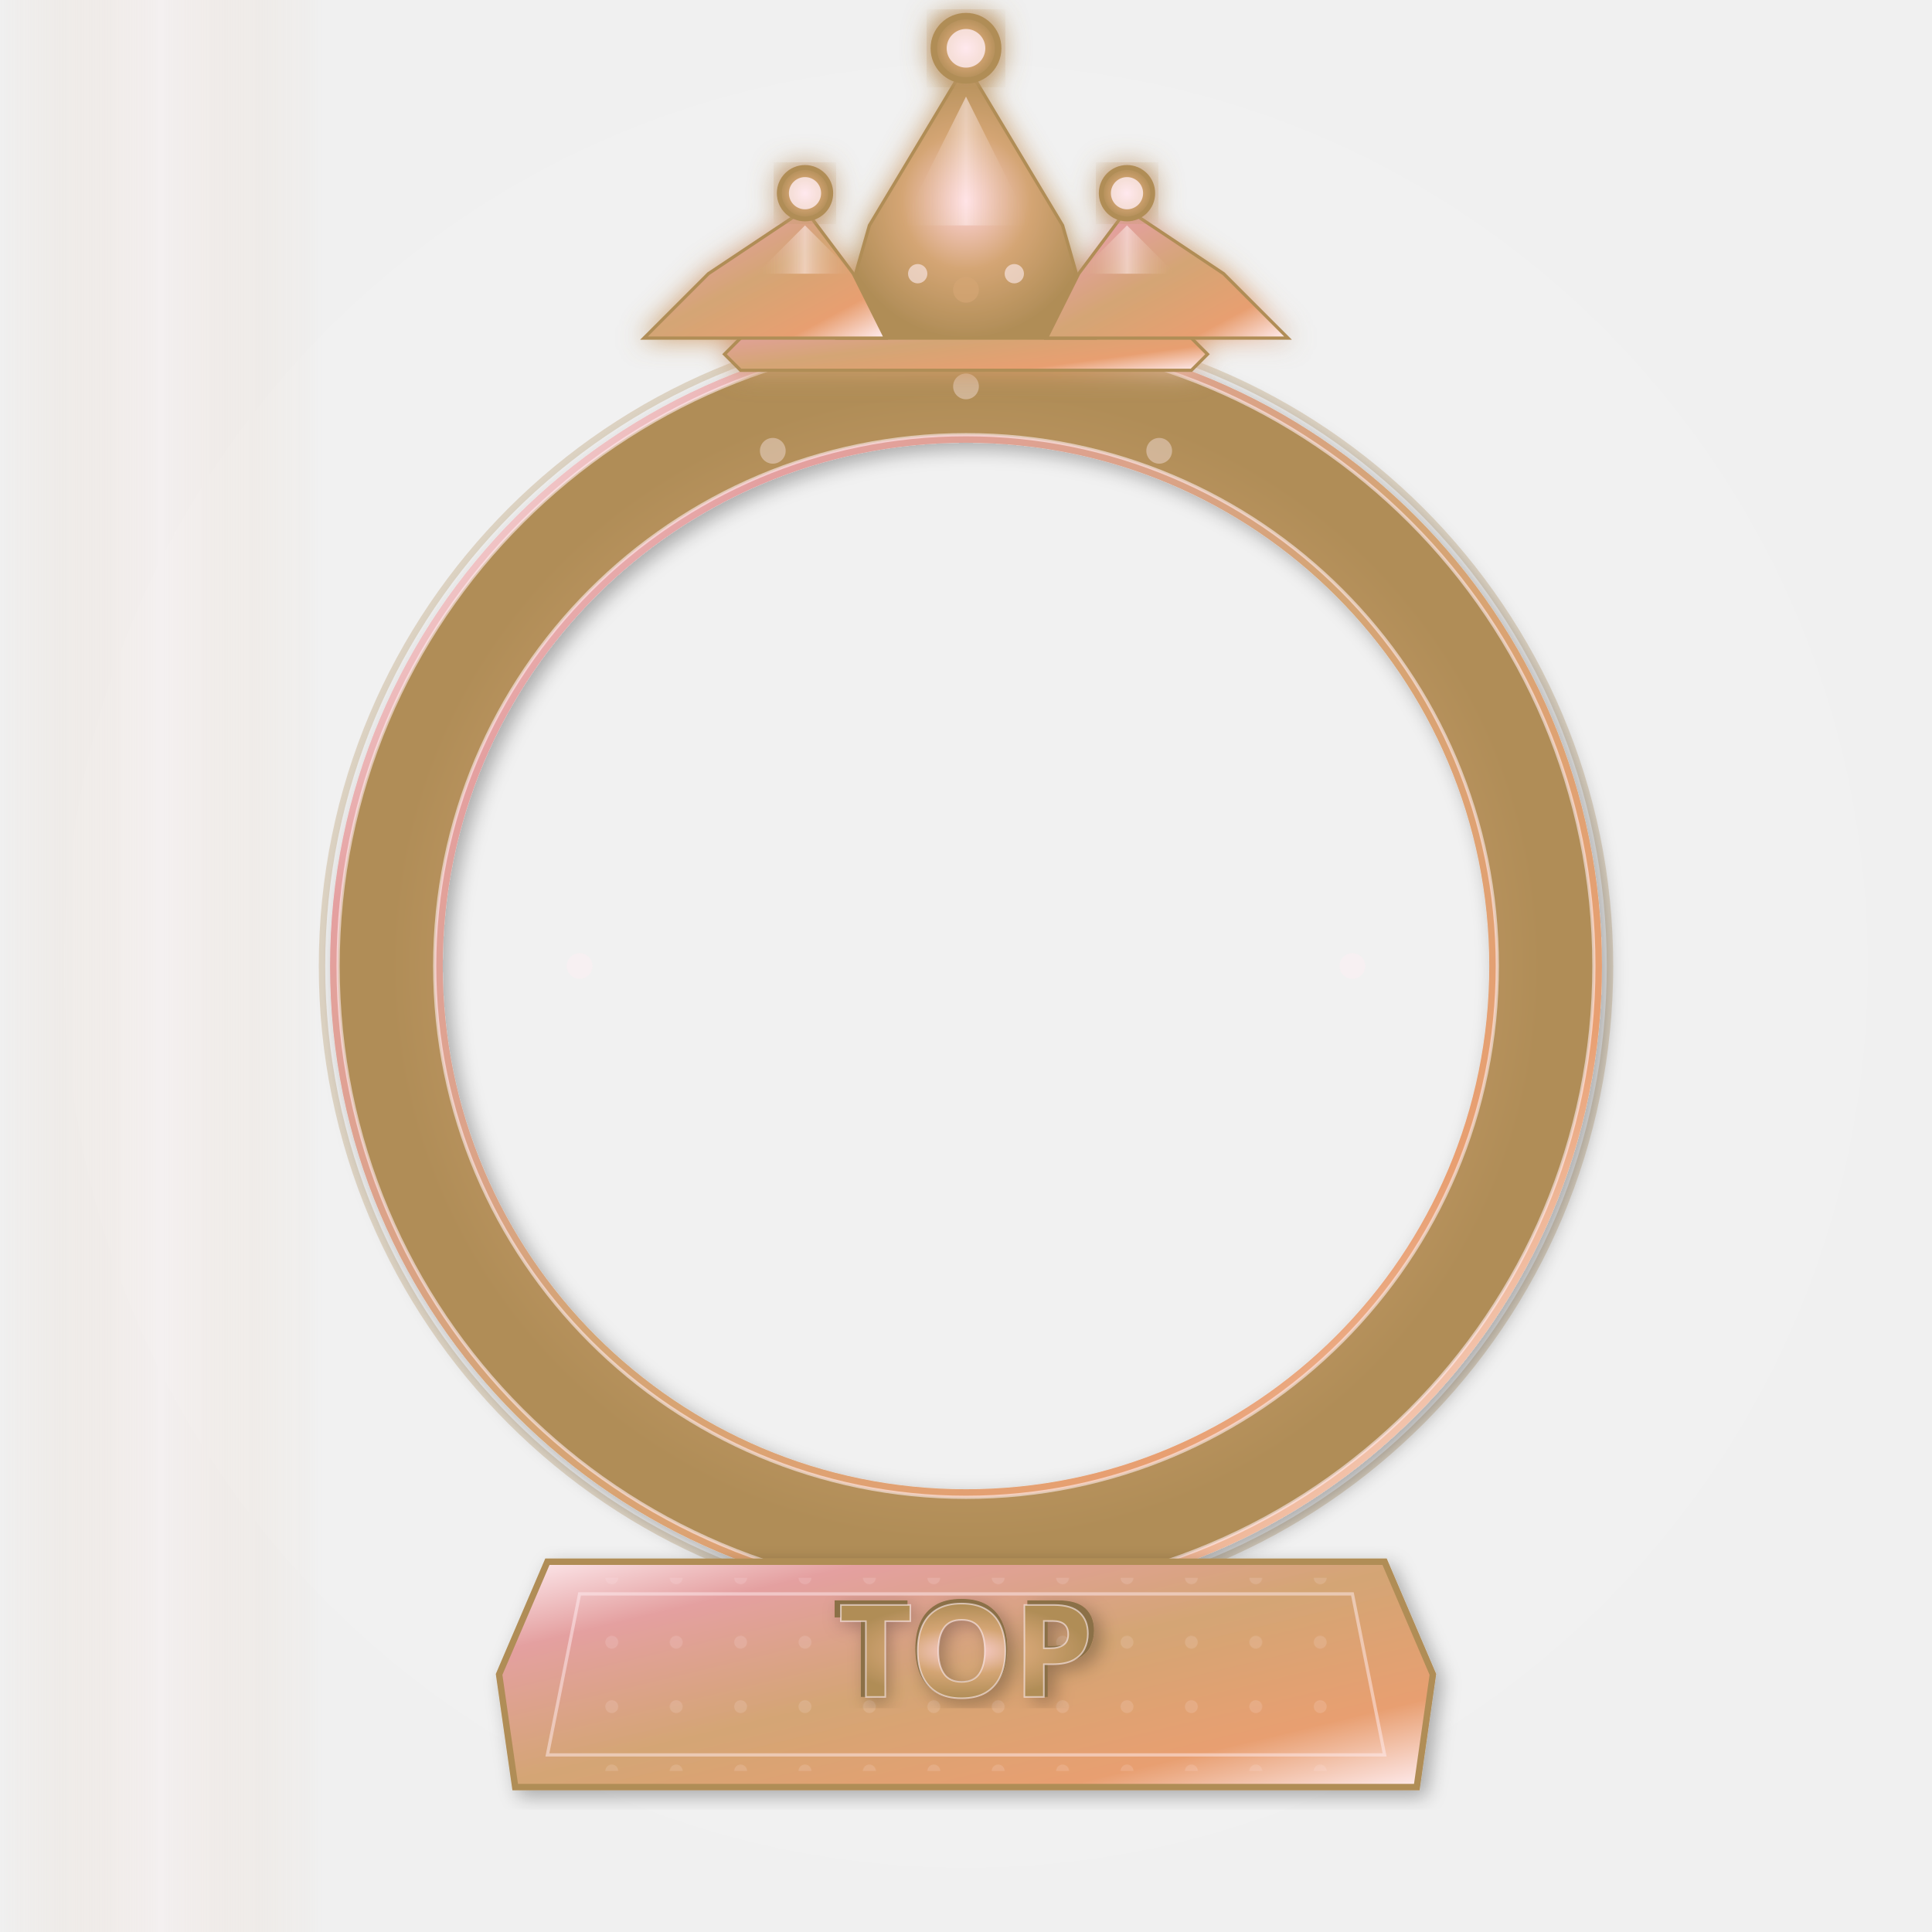
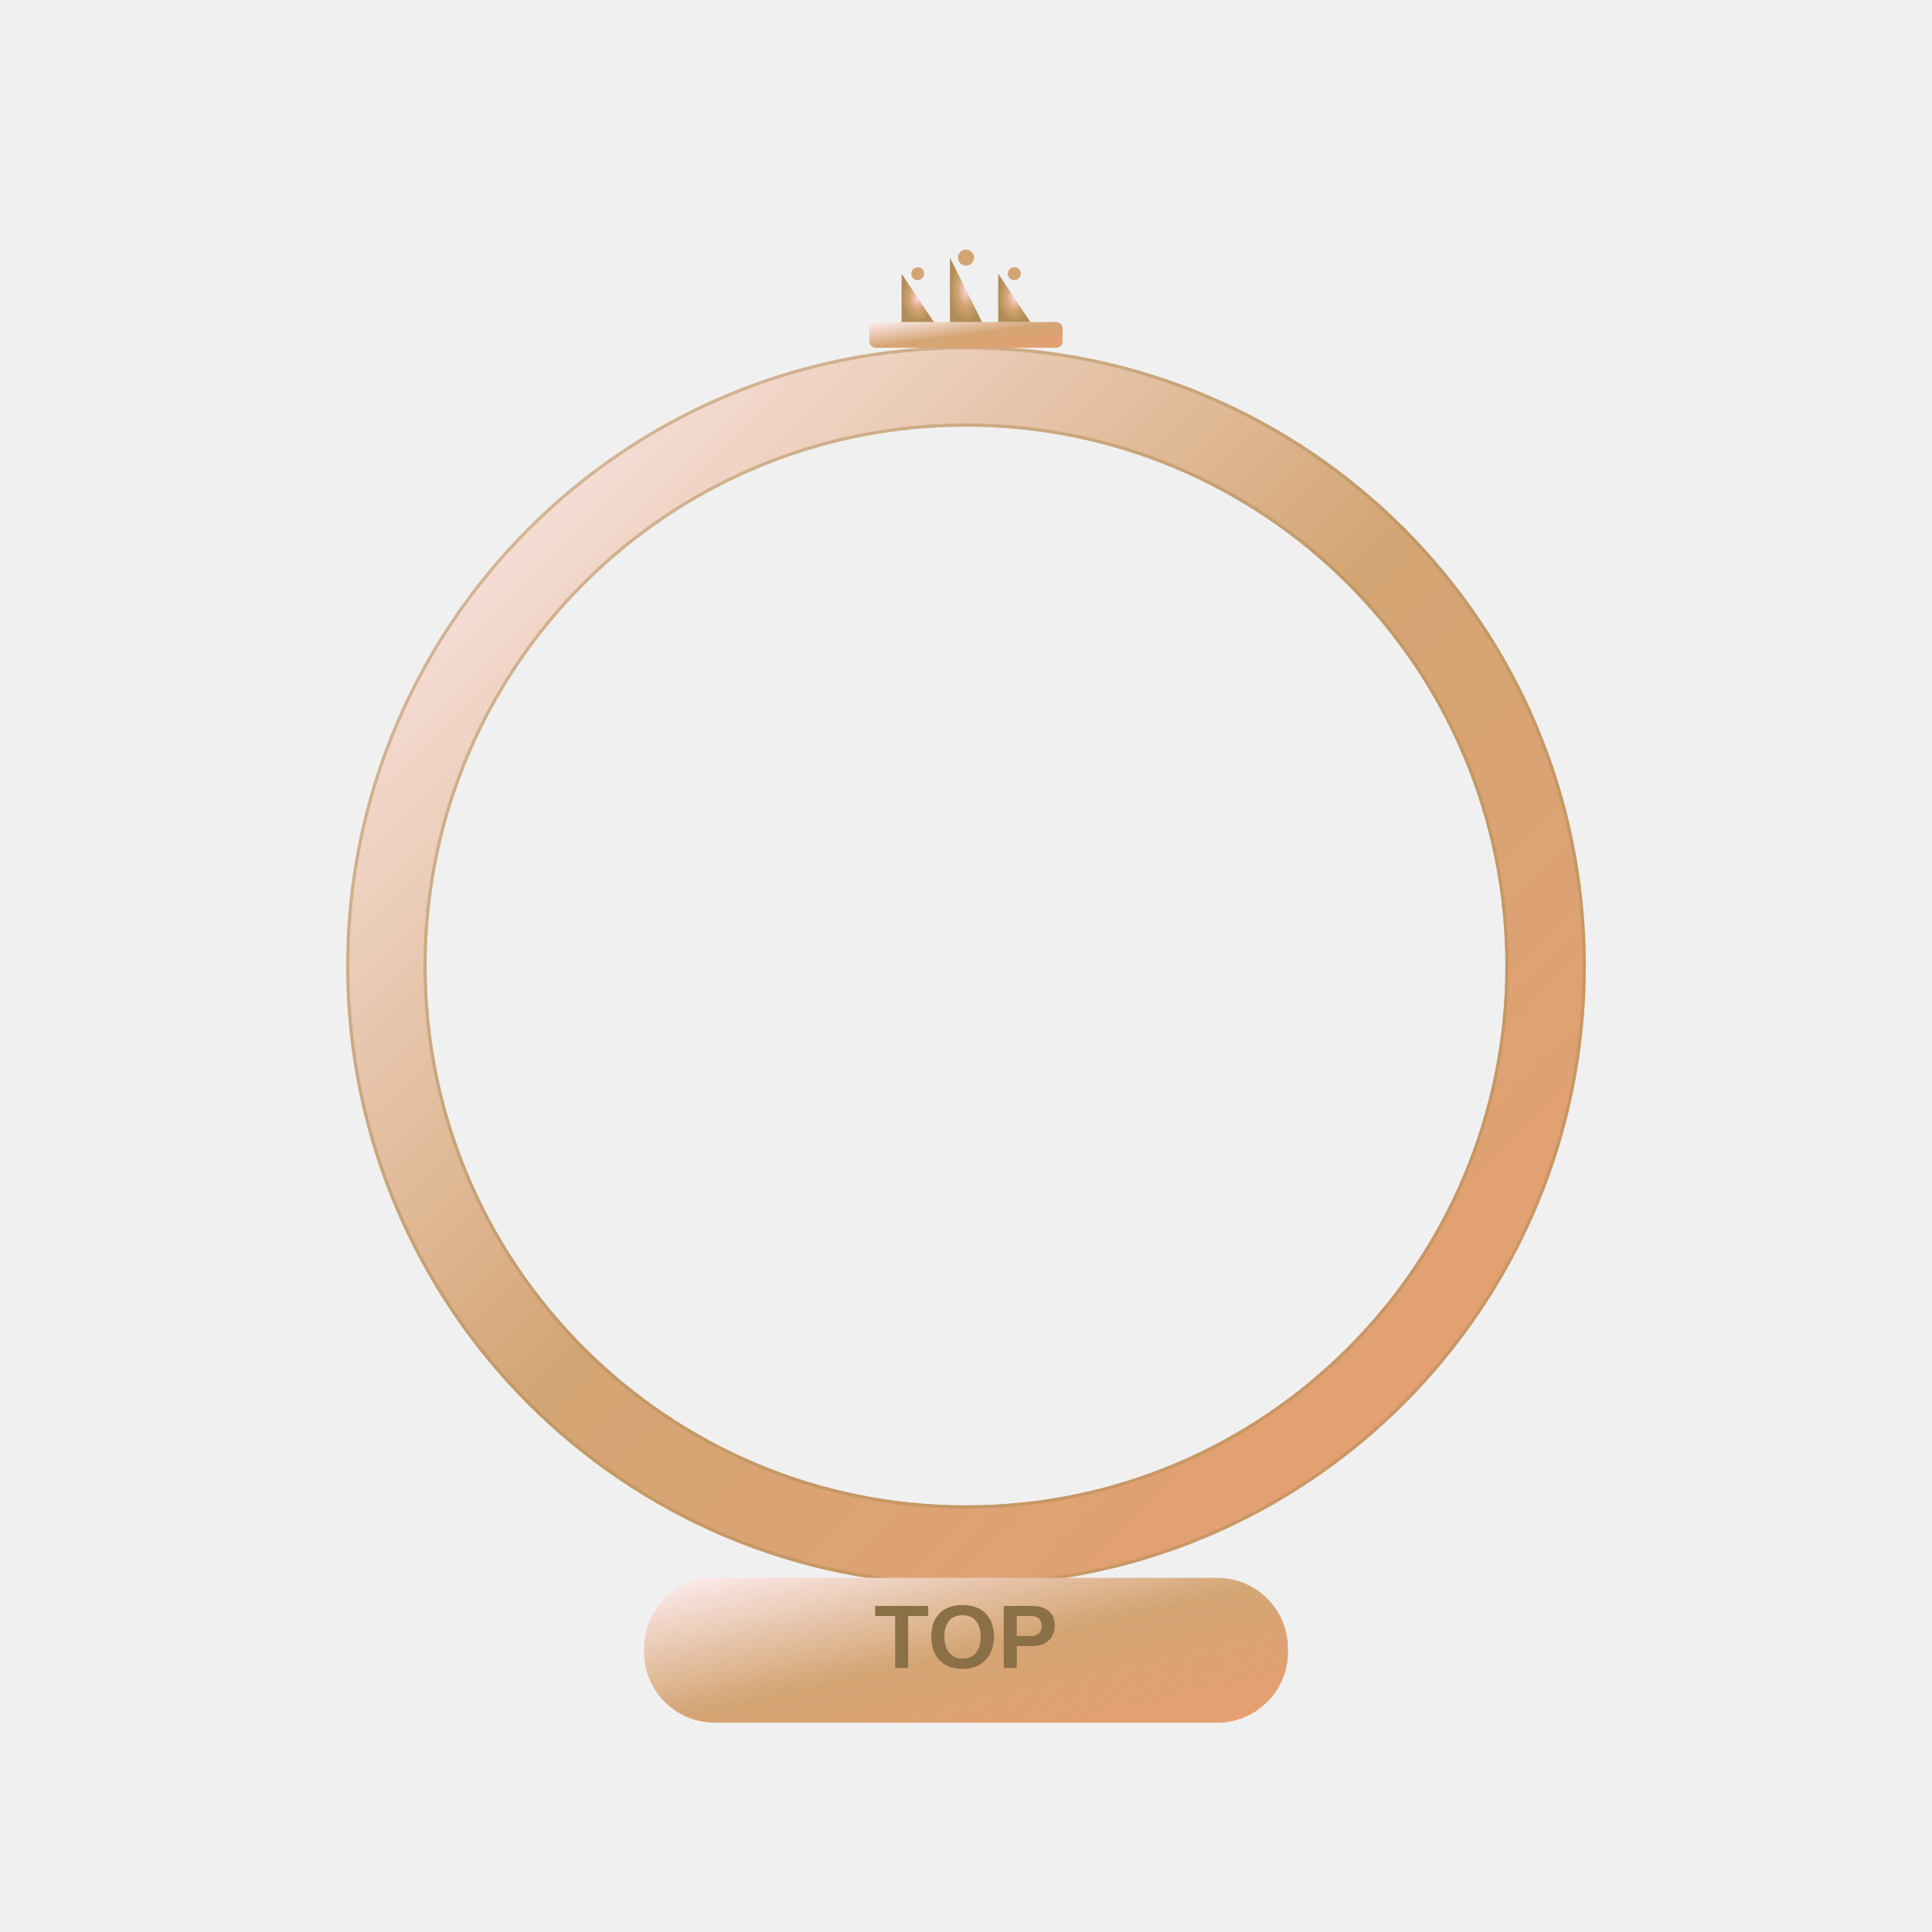
<svg xmlns="http://www.w3.org/2000/svg" width="600" height="600" viewBox="0 0 600 600">
  <defs>
    <linearGradient id="rosegoldGradient1" x1="0" y1="0" x2="1" y2="1">
      <stop offset="0%" stop-color="#ffeef2" />
-       <stop offset="20%" stop-color="#e4a0a0" />
      <stop offset="50%" stop-color="#d4a574" />
-       <stop offset="80%" stop-color="#e89f71" />
-       <stop offset="100%" stop-color="#ffeef2" />
+       <stop offset="100%" stop-color="#e89f71" />
    </linearGradient>
    <radialGradient id="rosegoldRadial" cx="50%" cy="50%" r="50%">
      <stop offset="0%" stop-color="#ffd4db" />
      <stop offset="50%" stop-color="#d4a574" />
      <stop offset="100%" stop-color="#b08d57" />
    </radialGradient>
-     <linearGradient id="rosegoldShine" x1="0" y1="0" x2="1" y2="0">
-       <stop offset="0%" stop-color="#d4a574" stop-opacity="0" />
-       <stop offset="50%" stop-color="#ffefef" stop-opacity="0.8" />
-       <stop offset="100%" stop-color="#d4a574" stop-opacity="0" />
-     </linearGradient>
-     <filter id="glow">
-       <feGaussianBlur stdDeviation="4" result="coloredBlur" />
-       <feMerge>
-         <feMergeNode in="coloredBlur" />
-         <feMergeNode in="SourceGraphic" />
-       </feMerge>
-     </filter>
-     <filter id="shadow">
-       <feDropShadow dx="2" dy="2" stdDeviation="3" flood-opacity="0.3" />
-     </filter>
-     <pattern id="ornament" x="0" y="0" width="20" height="20" patternUnits="userSpaceOnUse">
-       <circle cx="10" cy="10" r="2" fill="#ffeef2" opacity="0.5" />
-     </pattern>
  </defs>
-   <circle cx="300" cy="300" r="280" fill="#fff" opacity="0.1" />
-   <circle cx="300" cy="300" r="200" fill="none" stroke="#b08d57" stroke-width="2" opacity="0.3" />
-   <circle cx="300" cy="300" r="180" fill="none" stroke="url(#rosegoldGradient1)" stroke-width="35" filter="url(#shadow)" />
-   <circle cx="300" cy="300" r="180" fill="none" stroke="url(#rosegoldRadial)" stroke-width="30" />
-   <circle cx="300" cy="300" r="195" fill="none" stroke="#ffeef2" stroke-width="1" opacity="0.6" />
-   <circle cx="300" cy="300" r="165" fill="none" stroke="#ffeef2" stroke-width="1" opacity="0.6" />
-   <g opacity="0.4">
-     <circle cx="300" cy="120" r="4" fill="#ffeef2" />
-     <circle cx="240" cy="140" r="4" fill="#ffeef2" />
-     <circle cx="360" cy="140" r="4" fill="#ffeef2" />
-     <circle cx="180" cy="300" r="4" fill="#ffeef2" />
-     <circle cx="420" cy="300" r="4" fill="#ffeef2" />
+   <circle cx="300" cy="300" r="180" fill="none" stroke="url(#rosegoldGradient1)" stroke-width="25" />
+   <circle cx="300" cy="300" r="192" fill="none" stroke="#b08d57" stroke-width="1" opacity="0.5" />
+   <circle cx="300" cy="300" r="168" fill="none" stroke="#b08d57" stroke-width="1" opacity="0.5" />
+   <g>
+     <rect x="270" y="100" width="60" height="8" fill="url(#rosegoldGradient1)" rx="2" />
+     <path d="M280,100 L280,85 L290,100" fill="url(#rosegoldRadial)" />
+     <path d="M295,100 L295,80 L305,100" fill="url(#rosegoldRadial)" />
+     <path d="M310,100 L310,85 L320,100" fill="url(#rosegoldRadial)" />
+     <circle cx="285" cy="85" r="2" fill="#d4a574" />
+     <circle cx="300" cy="80" r="2.5" fill="#d4a574" />
+     <circle cx="315" cy="85" r="2" fill="#d4a574" />
  </g>
-   <g filter="url(#glow)">
-     <path d="M240,95 L360,95 L375,110 L370,115 L230,115 L225,110 Z" fill="url(#rosegoldGradient1)" stroke="#b08d57" stroke-width="1" />
-     <rect x="240" y="100" width="120" height="5" fill="url(#ornament)" />
-     <path d="M300,20 L270,70 L260,105 L340,105 L330,70 Z" fill="url(#rosegoldRadial)" stroke="#b08d57" stroke-width="1" />
-     <path d="M300,30 L280,70 L320,70 Z" fill="url(#rosegoldShine)" opacity="0.7" />
-     <path d="M250,65 L220,85 L200,105 L275,105 L265,85 Z" fill="url(#rosegoldGradient1)" stroke="#b08d57" stroke-width="1" />
-     <path d="M250,70 L235,85 L265,85 Z" fill="url(#rosegoldShine)" opacity="0.7" />
-     <path d="M350,65 L380,85 L400,105 L325,105 L335,85 Z" fill="url(#rosegoldGradient1)" stroke="#b08d57" stroke-width="1" />
-     <path d="M350,70 L365,85 L335,85 Z" fill="url(#rosegoldShine)" opacity="0.7" />
-     <circle cx="300" cy="15" r="10" fill="url(#rosegoldRadial)" stroke="#b08d57" stroke-width="2" filter="url(#glow)" />
-     <circle cx="300" cy="15" r="6" fill="#ffeef2" opacity="0.8" />
-     <circle cx="250" cy="60" r="8" fill="url(#rosegoldRadial)" stroke="#b08d57" stroke-width="1.5" filter="url(#glow)" />
-     <circle cx="250" cy="60" r="5" fill="#ffeef2" opacity="0.8" />
-     <circle cx="350" cy="60" r="8" fill="url(#rosegoldRadial)" stroke="#b08d57" stroke-width="1.5" filter="url(#glow)" />
-     <circle cx="350" cy="60" r="5" fill="#ffeef2" opacity="0.8" />
-     <circle cx="285" cy="85" r="3" fill="#ffeef2" opacity="0.6" />
-     <circle cx="315" cy="85" r="3" fill="#ffeef2" opacity="0.6" />
-     <circle cx="300" cy="90" r="4" fill="#d4a574" opacity="0.7" />
+   <g>
+     <rect x="200" y="490" width="200" height="45" rx="22" fill="url(#rosegoldGradient1)" />
+     <text x="300" y="518" text-anchor="middle" fill="#8b6f47" font-size="28" font-family="Arial" font-weight="bold">TOP</text>
  </g>
-   <g filter="url(#shadow)">
-     <path d="M170,485 L430,485 L445,520 L440,555 L160,555 L155,520 Z" fill="url(#rosegoldGradient1)" stroke="#b08d57" stroke-width="2" />
-     <rect x="175" y="490" width="250" height="60" fill="url(#ornament)" opacity="0.3" />
-     <path d="M180,495 L420,495 L430,545 L170,545 Z" fill="none" stroke="#ffeef2" stroke-width="1" opacity="0.5" />
-     <text x="300" y="527" text-anchor="middle" fill="#8b6f47" font-size="42" font-family="Arial Black" font-weight="bold" filter="url(#shadow)">TOP</text>
-     <text x="300" y="527" text-anchor="middle" fill="url(#rosegoldRadial)" font-size="40" font-family="Arial Black" font-weight="bold">TOP</text>
-     <text x="300" y="527" text-anchor="middle" fill="none" stroke="#ffeef2" stroke-width="0.5" font-size="40" font-family="Arial Black" font-weight="bold" opacity="0.6">TOP</text>
-   </g>
-   <rect x="0" y="0" width="100" height="600" fill="url(#rosegoldShine)" opacity="0.3">
-     <animateTransform attributeName="transform" type="translate" from="-100 0" to="700 0" dur="3s" repeatCount="indefinite" />
-   </rect>
</svg>
